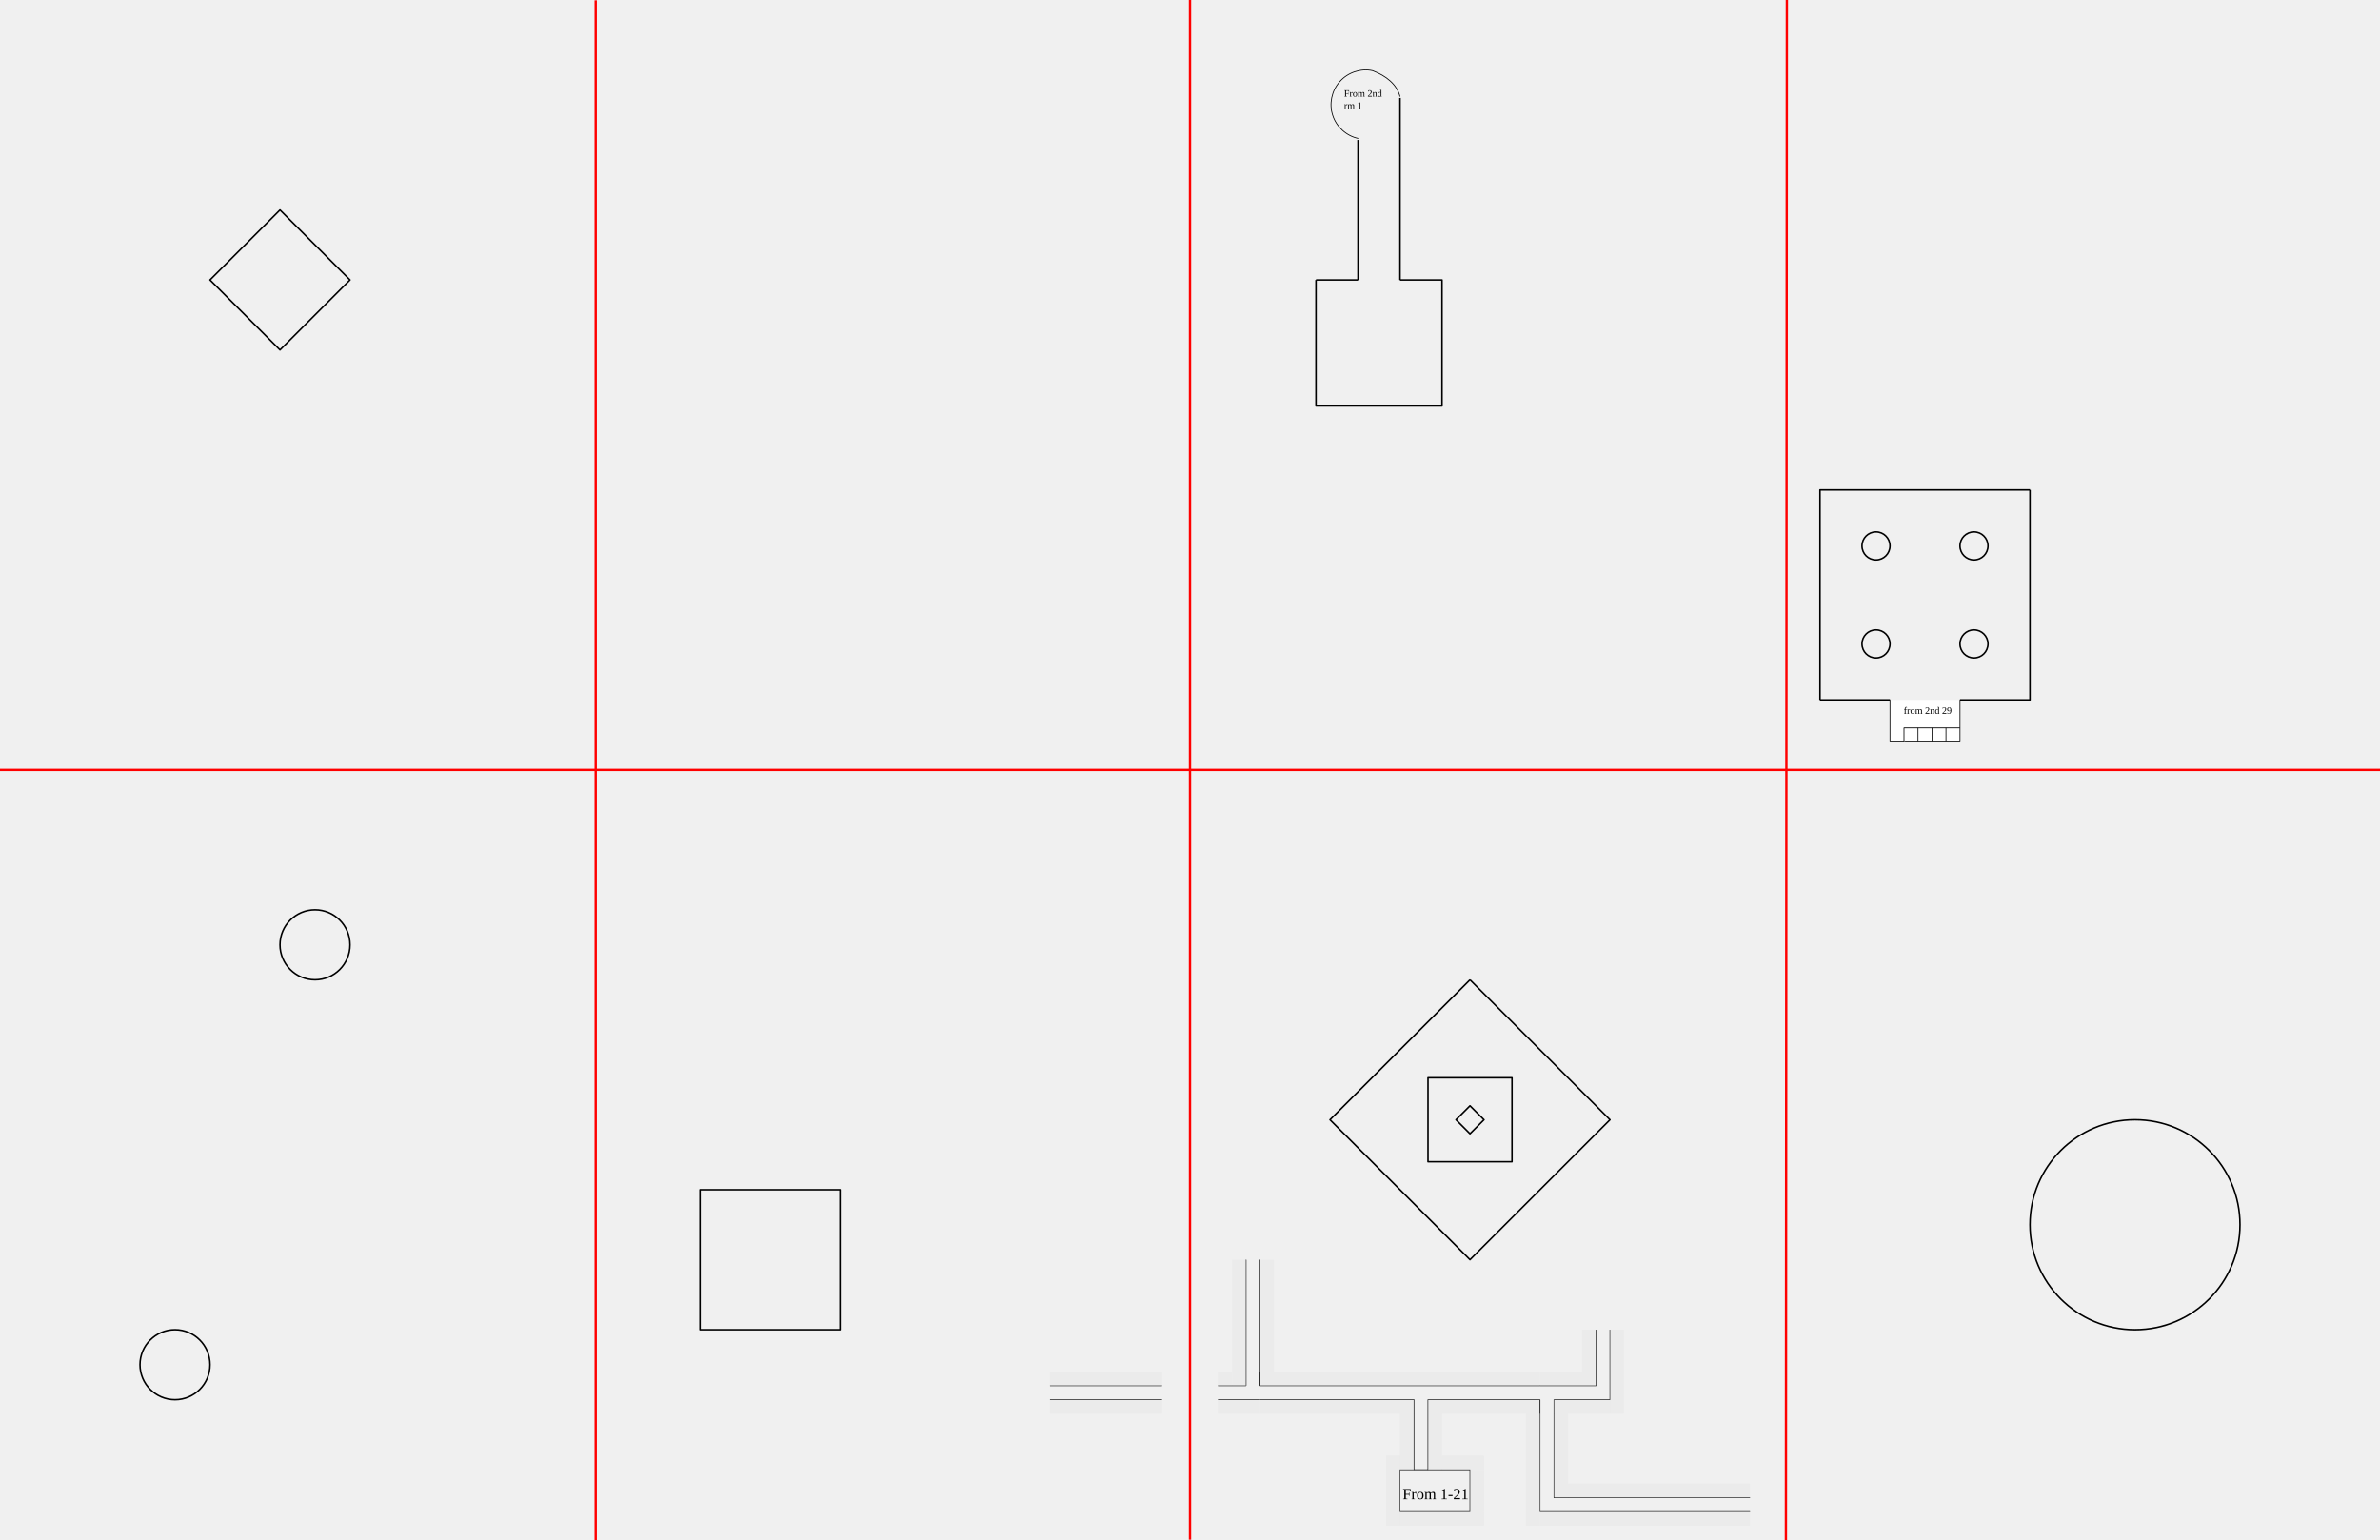
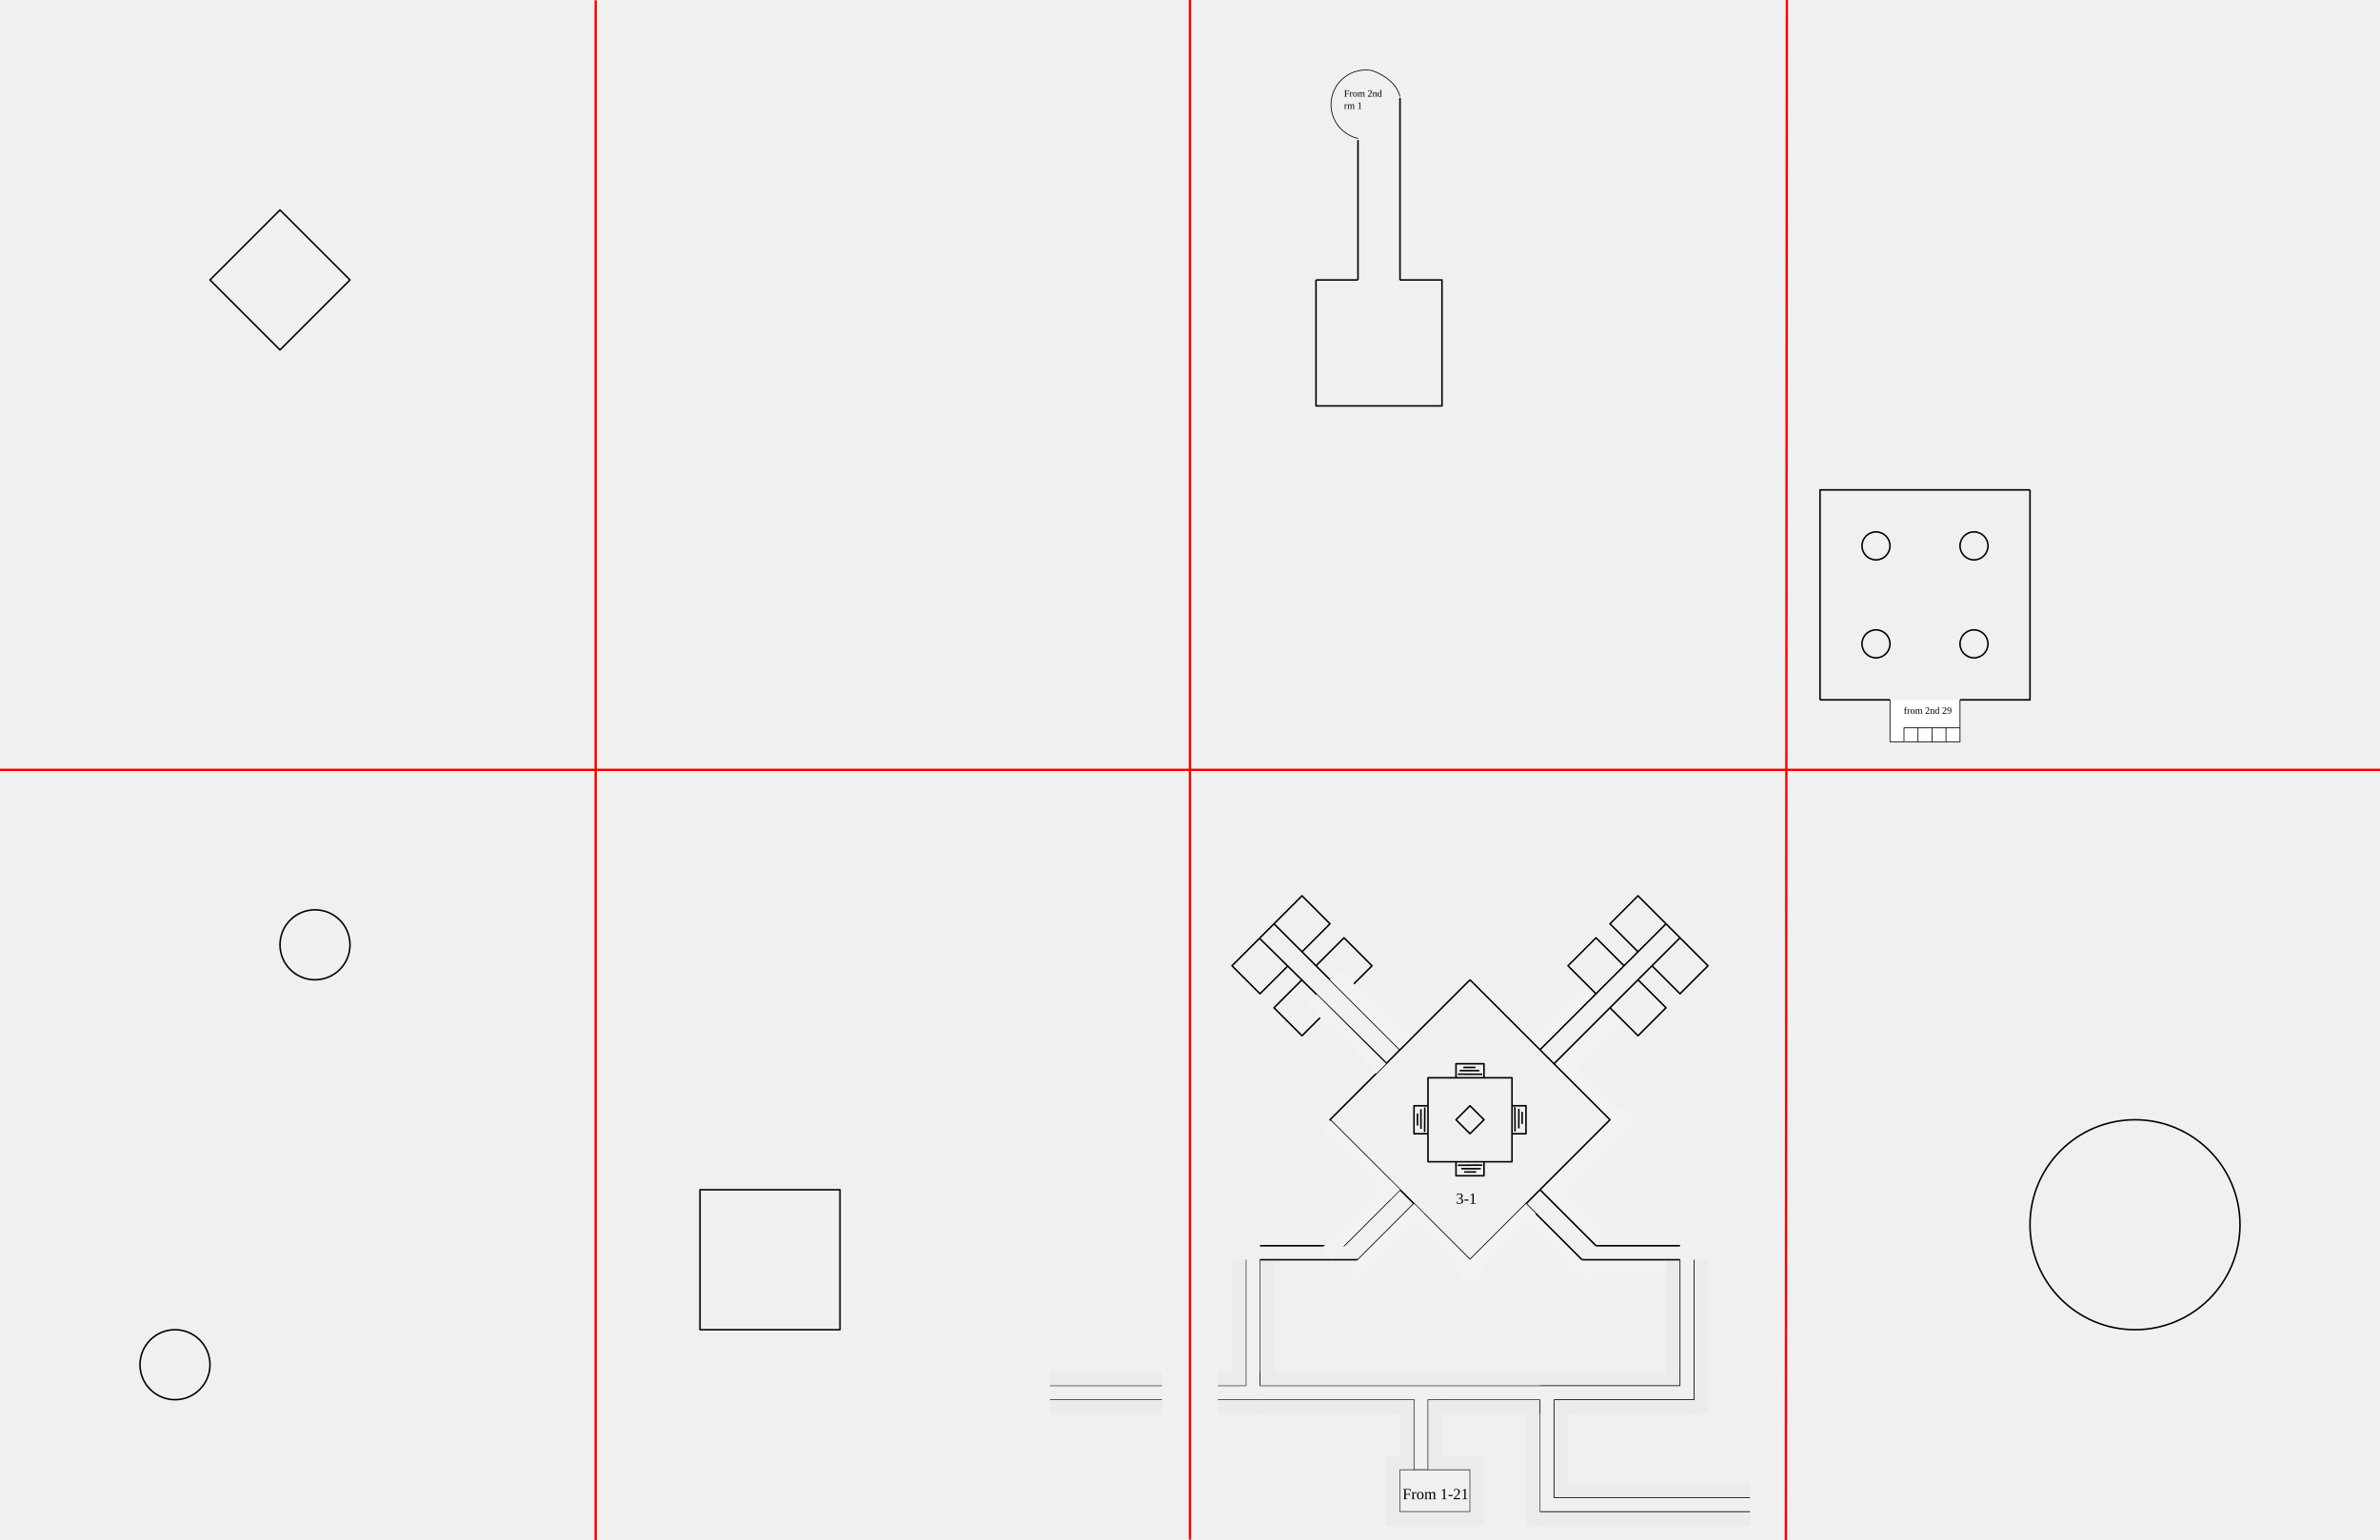
<svg xmlns="http://www.w3.org/2000/svg" width="34in" height="22in" viewBox="0 0 3060 1980" id="svg5764" version="1.1">
  <defs id="defs5766" />
  <g id="layer1" transform="translate(0,927.6378)">
+     <rect style="opacity:1;fill:#e6e6e6;fill-opacity:0.502;fill-rule:nonzero;stroke:none;stroke-width:1;stroke-linejoin:round;stroke-miterlimit:4;stroke-dasharray:none;stroke-dashoffset:0;stroke-opacity:1" id="rect5938" width="270" height="18" x="1980" y="1016.362" />
+     <rect style="opacity:1;fill:#e6e6e6;fill-opacity:0.502;fill-rule:nonzero;stroke:none;stroke-width:1;stroke-linejoin:round;stroke-miterlimit:4;stroke-dasharray:none;stroke-dashoffset:0;stroke-opacity:1" id="rect5940" width="234" height="18" x="2016" y="980.362" />
+     <rect style="opacity:1;fill:#e6e6e6;fill-opacity:0.502;fill-rule:nonzero;stroke:none;stroke-width:1;stroke-linejoin:round;stroke-miterlimit:4;stroke-dasharray:none;stroke-dashoffset:0;stroke-opacity:1" id="rect5933" width="18" height="108" x="1998" y="890.362" />
+     <rect style="opacity:1;fill:#e6e6e6;fill-opacity:0.502;fill-rule:nonzero;stroke:none;stroke-width:1;stroke-linejoin:round;stroke-miterlimit:4;stroke-dasharray:none;stroke-dashoffset:0;stroke-opacity:1" id="rect5929" width="180" height="18" x="1998" y="872.362" />
+     <rect style="opacity:1;fill:#e6e6e6;fill-opacity:0.502;fill-rule:nonzero;stroke:none;stroke-width:1;stroke-linejoin:round;stroke-miterlimit:4;stroke-dasharray:none;stroke-dashoffset:0;stroke-opacity:1" id="rect5923" width="180" height="18" x="1980" y="836.362" ry="0" />
+     <rect style="opacity:1;fill:#e6e6e6;fill-opacity:0.502;fill-rule:nonzero;stroke:none;stroke-width:1;stroke-linejoin:round;stroke-miterlimit:4;stroke-dasharray:none;stroke-dashoffset:0;stroke-opacity:1" id="rect5927" width="18" height="198" x="2178" y="692.362" />
+     <rect style="opacity:1;fill:#e6e6e6;fill-opacity:0.502;fill-rule:nonzero;stroke:none;stroke-width:1;stroke-linejoin:round;stroke-miterlimit:4;stroke-dasharray:none;stroke-dashoffset:0;stroke-opacity:1" id="rect5925" width="18" height="144" x="2142" y="692.362" />
+     <rect style="opacity:1;fill:#f2f2f2;fill-opacity:1;fill-rule:nonzero;stroke:none;stroke-width:2;stroke-linejoin:round;stroke-miterlimit:4;stroke-dasharray:none;stroke-dashoffset:0;stroke-opacity:1" id="rect4343-9" width="126" height="18" x="1827.285" y="-948.681" transform="matrix(0.7071068,0.7071068,-0.7071068,0.7071068,0,0)" />
+     <rect style="opacity:1;fill:#f2f2f2;fill-opacity:1;fill-rule:nonzero;stroke:none;stroke-width:2;stroke-linejoin:round;stroke-miterlimit:4;stroke-dasharray:none;stroke-dashoffset:0;stroke-opacity:1" id="rect4343" width="126" height="18" x="2016" y="692.362" />
+     <rect style="opacity:1;fill:#f2f2f2;fill-opacity:1;fill-rule:nonzero;stroke:none;stroke-width:2;stroke-linejoin:round;stroke-miterlimit:4;stroke-dasharray:none;stroke-dashoffset:0;stroke-opacity:1" id="rect4343-92" width="101.823" height="18" x="1826.006" y="-992.137" transform="matrix(0.7071068,0.7071068,-0.7071068,0.7071068,0,0)" />
+     <rect style="opacity:1;fill:#f2f2f2;fill-opacity:1;fill-rule:nonzero;stroke:none;stroke-width:2;stroke-linejoin:round;stroke-miterlimit:4;stroke-dasharray:none;stroke-dashoffset:0;stroke-opacity:1" id="rect4343-0" width="152.735" height="25.456" x="-1126.872" y="-1851.462" transform="matrix(-0.7071068,0.7071068,-0.7071068,-0.7071068,0,0)" />
+     <rect style="opacity:1;fill:#f2f2f2;fill-opacity:1;fill-rule:nonzero;stroke:none;stroke-width:2;stroke-linejoin:round;stroke-miterlimit:4;stroke-dasharray:none;stroke-dashoffset:0;stroke-opacity:1" id="rect4343-62" width="126" height="18" x="1724.182" y="-1119.416" transform="matrix(0.7071068,0.7071068,-0.7071068,0.7071068,0,0)" />
+     <rect style="opacity:1;fill:#f2f2f2;fill-opacity:1;fill-rule:nonzero;stroke:none;stroke-width:2;stroke-linejoin:round;stroke-miterlimit:4;stroke-dasharray:none;stroke-dashoffset:0;stroke-opacity:1" id="rect4343-02" width="100.544" height="25.456" x="-1203.24" y="-1749.638" transform="matrix(-0.7071068,0.7071068,-0.7071068,-0.7071068,0,0)" />
+     <rect style="opacity:1;fill:#f2f2f2;fill-opacity:1;fill-rule:nonzero;stroke:none;stroke-width:2;stroke-linejoin:round;stroke-miterlimit:4;stroke-dasharray:none;stroke-dashoffset:0;stroke-opacity:1" id="rect4343-37" width="101.823" height="18" x="-1203.24" y="-1698.727" transform="matrix(-0.7071068,0.7071068,-0.7071068,-0.7071068,0,0)" />
    <path style="opacity:1;fill:none;fill-opacity:1;fill-rule:nonzero;stroke:#ff0000;stroke-width:3;stroke-linejoin:round;stroke-miterlimit:4;stroke-dasharray:none;stroke-dashoffset:0;stroke-opacity:1" d="m 0,62.362 3060,0" id="path5782" />
    <path style="opacity:1;fill:none;fill-opacity:1;fill-rule:nonzero;stroke:#ff0000;stroke-width:3;stroke-linejoin:round;stroke-miterlimit:4;stroke-dasharray:none;stroke-dashoffset:0;stroke-opacity:1" d="m 765.88,-927.265 0,1980.511" id="path6584" />
    <path style="opacity:1;fill:none;fill-opacity:1;fill-rule:nonzero;stroke:#ff0000;stroke-width:3;stroke-linejoin:round;stroke-miterlimit:4;stroke-dasharray:none;stroke-dashoffset:0;stroke-opacity:1" d="m 1530,1052.362 0,-1980" id="path6586" />
    <path style="opacity:1;fill:none;fill-opacity:1;fill-rule:nonzero;stroke:#ff0000;stroke-width:3;stroke-linejoin:round;stroke-miterlimit:4;stroke-dasharray:none;stroke-dashoffset:0;stroke-opacity:1" d="m 2296.16,1053.611 1.249,-1981.344" id="path6590" />
    <path style="color:#000000;clip-rule:nonzero;display:inline;overflow:visible;visibility:visible;opacity:1;isolation:auto;mix-blend-mode:normal;color-interpolation:sRGB;color-interpolation-filters:linearRGB;solid-color:#000000;solid-opacity:1;fill:none;fill-opacity:1;fill-rule:nonzero;stroke:#000000;stroke-width:1;stroke-linecap:butt;stroke-linejoin:round;stroke-miterlimit:4;stroke-dasharray:none;stroke-dashoffset:0;stroke-opacity:1;color-rendering:auto;image-rendering:auto;shape-rendering:auto;text-rendering:auto;enable-background:accumulate" d="m 1746.325,-749.572 c -15.191,-3.188 -28.167,-14.943 -32.829,-29.748 -4.931,-14.725 -1.335,-31.872 9.095,-43.376 10.221,-11.692 26.837,-17.243 42.034,-14.051 17.586,6.576 31.502,17.708 35.374,33.427" id="path7303" />
    <text xml:space="preserve" style="font-style:normal;font-variant:normal;font-weight:normal;font-stretch:normal;font-size:12.5px;line-height:125%;font-family:'Liberation Serif';-inkscape-font-specification:'Liberation Serif, Normal';text-align:start;letter-spacing:0px;word-spacing:0px;writing-mode:lr-tb;text-anchor:start;display:inline;fill:#000000;fill-opacity:1;stroke:none;stroke-width:1px;stroke-linecap:butt;stroke-linejoin:miter;stroke-opacity:1" x="1728" y="-803.321" id="text4234">
      <tspan id="tspan4236" x="1728" y="-803.321">From 2nd</tspan>
      <tspan x="1728" y="-787.696" id="tspan9147">rm 1</tspan>
    </text>
    <path style="display:inline;opacity:1;fill:#ffffff;fill-opacity:1;fill-rule:nonzero;stroke:#000000;stroke-width:1;stroke-linejoin:round;stroke-miterlimit:4;stroke-dasharray:none;stroke-dashoffset:0;stroke-opacity:1" d="m 2430,-27.638 0,54 90,0 0,-54" id="path4210" />
    <path style="display:inline;opacity:1;fill:#ffffff;fill-opacity:1;fill-rule:nonzero;stroke:#000000;stroke-width:1;stroke-linejoin:round;stroke-miterlimit:4;stroke-dasharray:none;stroke-dashoffset:0;stroke-opacity:1" d="m 2448,26.362 0,-18 72,0" id="path4212" />
    <path style="display:inline;opacity:1;fill:#ffffff;fill-opacity:1;fill-rule:nonzero;stroke:#000000;stroke-width:1;stroke-linejoin:round;stroke-miterlimit:4;stroke-dasharray:none;stroke-dashoffset:0;stroke-opacity:1" d="m 2466,8.362 0,18" id="path4214" />
    <path style="display:inline;opacity:1;fill:#ffffff;fill-opacity:1;fill-rule:nonzero;stroke:#000000;stroke-width:1;stroke-linejoin:round;stroke-miterlimit:4;stroke-dasharray:none;stroke-dashoffset:0;stroke-opacity:1" d="m 2484,8.362 0,18" id="path4216" />
    <path style="display:inline;opacity:1;fill:#ffffff;fill-opacity:1;fill-rule:nonzero;stroke:#000000;stroke-width:1;stroke-linejoin:round;stroke-miterlimit:4;stroke-dasharray:none;stroke-dashoffset:0;stroke-opacity:1" d="m 2502,8.362 0,18" id="path4218" />
    <text xml:space="preserve" style="font-style:normal;font-variant:normal;font-weight:normal;font-stretch:normal;font-size:12.5px;line-height:125%;font-family:'Liberation Serif';-inkscape-font-specification:'Liberation Serif, Normal';text-align:start;letter-spacing:0px;word-spacing:0px;writing-mode:lr-tb;text-anchor:start;display:inline;fill:#000000;fill-opacity:1;stroke:none;stroke-width:1px;stroke-linecap:butt;stroke-linejoin:miter;stroke-opacity:1" x="2447.615" y="-9.76" id="text4220">
      <tspan id="tspan4222" x="2447.615" y="-9.76">from 2nd 29</tspan>
    </text>
    <path style="opacity:1;fill:none;fill-opacity:1;fill-rule:nonzero;stroke:#000000;stroke-width:2;stroke-linejoin:round;stroke-miterlimit:4;stroke-dasharray:none;stroke-dashoffset:0;stroke-opacity:1" d="m 1800,-801.638 0,234" id="path9149" />
    <path style="opacity:1;fill:none;fill-opacity:1;fill-rule:nonzero;stroke:#000000;stroke-width:2;stroke-linejoin:round;stroke-miterlimit:4;stroke-dasharray:none;stroke-dashoffset:0;stroke-opacity:1" d="m 1746,-747.638 0,180 0,0" id="path9151" />
    <path style="opacity:1;fill:none;fill-opacity:1;fill-rule:nonzero;stroke:#000000;stroke-width:2;stroke-linejoin:round;stroke-miterlimit:4;stroke-dasharray:none;stroke-dashoffset:0;stroke-opacity:1" d="m 2430,-27.638 -90,0" id="path9153" />
    <path style="opacity:1;fill:none;fill-opacity:1;fill-rule:nonzero;stroke:#000000;stroke-width:2;stroke-linejoin:round;stroke-miterlimit:4;stroke-dasharray:none;stroke-dashoffset:0;stroke-opacity:1" d="m 2520,-27.638 90,0 0,-270" id="path9155" />
    <path style="opacity:1;fill:none;fill-opacity:1;fill-rule:nonzero;stroke:#000000;stroke-width:2;stroke-linejoin:round;stroke-miterlimit:4;stroke-dasharray:none;stroke-dashoffset:0;stroke-opacity:1" d="m 2340,-27.638 0,-270 270,0" id="path9157" />
    <path style="opacity:1;fill:none;fill-opacity:1;fill-rule:nonzero;stroke:#000000;stroke-width:2;stroke-linejoin:round;stroke-miterlimit:4;stroke-dasharray:none;stroke-dashoffset:0;stroke-opacity:1" d="m 1746,-567.638 -54,0" id="path9159" />
    <path style="opacity:1;fill:none;fill-opacity:1;fill-rule:nonzero;stroke:#000000;stroke-width:2;stroke-linejoin:round;stroke-miterlimit:4;stroke-dasharray:none;stroke-dashoffset:0;stroke-opacity:1" d="m 1800,-567.638 54,0 0,162 -162,0 0,-162" id="path9161" />
    <circle style="opacity:1;fill:none;fill-opacity:1;fill-rule:nonzero;stroke:#000000;stroke-width:2;stroke-linejoin:round;stroke-miterlimit:4;stroke-dasharray:none;stroke-dashoffset:0;stroke-opacity:1" id="path9163" cx="2412" cy="-225.638" r="18" />
    <circle style="opacity:1;fill:none;fill-opacity:1;fill-rule:nonzero;stroke:#000000;stroke-width:2;stroke-linejoin:round;stroke-miterlimit:4;stroke-dasharray:none;stroke-dashoffset:0;stroke-opacity:1" id="path9163-3" cx="2412" cy="-99.638" r="18" />
    <circle style="opacity:1;fill:none;fill-opacity:1;fill-rule:nonzero;stroke:#000000;stroke-width:2;stroke-linejoin:round;stroke-miterlimit:4;stroke-dasharray:none;stroke-dashoffset:0;stroke-opacity:1" id="path9163-6" cx="2538" cy="-225.638" r="18" />
    <circle style="opacity:1;fill:none;fill-opacity:1;fill-rule:nonzero;stroke:#000000;stroke-width:2;stroke-linejoin:round;stroke-miterlimit:4;stroke-dasharray:none;stroke-dashoffset:0;stroke-opacity:1" id="path9163-6-7" cx="2538" cy="-99.638" r="18" />
    <path style="opacity:1;fill:none;fill-opacity:1;fill-rule:nonzero;stroke:#000000;stroke-width:2;stroke-linejoin:round;stroke-miterlimit:4;stroke-dasharray:none;stroke-dashoffset:0;stroke-opacity:1" d="m 1890,332.362 -180,180 180,180 180,-180 -180,-180" id="path9201" />
    <path style="opacity:1;fill:none;fill-opacity:1;fill-rule:nonzero;stroke:#000000;stroke-width:2;stroke-linejoin:round;stroke-miterlimit:4;stroke-dasharray:none;stroke-dashoffset:0;stroke-opacity:1" d="m 1944,512.362 0,-54 -108,0 0,108 108,0 z" id="path9203" />
    <path style="opacity:1;fill:none;fill-opacity:1;fill-rule:nonzero;stroke:#000000;stroke-width:2;stroke-linejoin:round;stroke-miterlimit:4;stroke-dasharray:none;stroke-dashoffset:0;stroke-opacity:1" d="m 1872,512.362 18,-18 18,18 -18,18 z" id="path9205" />
    <circle style="opacity:1;fill:none;fill-opacity:1;fill-rule:nonzero;stroke:#000000;stroke-width:2;stroke-linejoin:round;stroke-miterlimit:4;stroke-dasharray:none;stroke-dashoffset:0;stroke-opacity:1" id="path9207" cx="2745" cy="647.362" r="135" />
    <circle style="opacity:1;fill:none;fill-opacity:1;fill-rule:nonzero;stroke:#000000;stroke-width:2;stroke-linejoin:round;stroke-miterlimit:4;stroke-dasharray:none;stroke-dashoffset:0;stroke-opacity:1" id="path9209" cx="405" cy="287.362" r="45" />
    <path style="opacity:1;fill:none;fill-opacity:1;fill-rule:nonzero;stroke:#000000;stroke-width:2;stroke-linejoin:round;stroke-miterlimit:4;stroke-dasharray:none;stroke-dashoffset:0;stroke-opacity:1" d="m 360,-657.638 -90,90 90,90 90,-90 z" id="path9211" />
    <path style="opacity:1;fill:none;fill-opacity:1;fill-rule:nonzero;stroke:#000000;stroke-width:2;stroke-linejoin:round;stroke-miterlimit:4;stroke-dasharray:none;stroke-dashoffset:0;stroke-opacity:1" d="m 900,602.362 0,180 180,0 0,-180 z" id="path9213" />
    <circle style="opacity:1;fill:none;fill-opacity:1;fill-rule:nonzero;stroke:#000000;stroke-width:2;stroke-linejoin:round;stroke-miterlimit:4;stroke-dasharray:none;stroke-dashoffset:0;stroke-opacity:1" id="path9209-5" cx="225" cy="827.362" r="45" />
    <rect style="opacity:1;fill:none;fill-opacity:1;fill-rule:nonzero;stroke:#000000;stroke-width:1;stroke-linejoin:round;stroke-miterlimit:4;stroke-dasharray:none;stroke-dashoffset:0;stroke-opacity:1" id="rect3368" width="90" height="54" x="1800" y="962.362" />
    <text xml:space="preserve" style="font-style:normal;font-variant:normal;font-weight:normal;font-stretch:normal;font-size:20px;line-height:125%;font-family:'Liberation Serif';-inkscape-font-specification:'Liberation Serif, Normal';text-align:start;letter-spacing:0px;word-spacing:0px;writing-mode:lr-tb;text-anchor:start;fill:#000000;fill-opacity:1;stroke:none;stroke-width:1px;stroke-linecap:butt;stroke-linejoin:miter;stroke-opacity:1" x="1803.286" y="1000.335" id="text3370">
      <tspan id="tspan3372" x="1803.286" y="1000.335">From 1-21</tspan>
    </text>
    <path style="opacity:1;fill:none;fill-opacity:1;fill-rule:nonzero;stroke:#000000;stroke-width:1;stroke-linejoin:round;stroke-miterlimit:4;stroke-dasharray:none;stroke-dashoffset:0;stroke-opacity:1" d="m 1818,962.362 0,-90 -198,0" id="path3374" />
    <path style="opacity:1;fill:none;fill-opacity:1;fill-rule:nonzero;stroke:#000000;stroke-width:1;stroke-linejoin:round;stroke-miterlimit:4;stroke-dasharray:none;stroke-dashoffset:0;stroke-opacity:1" d="m 1836,962.362 0,-90 144,0" id="path3376" />
    <path style="opacity:1;fill:none;fill-opacity:1;fill-rule:nonzero;stroke:#000000;stroke-width:1;stroke-linejoin:round;stroke-miterlimit:4;stroke-dasharray:none;stroke-dashoffset:0;stroke-opacity:1" d="m 1620,854.362 360,0" id="path3378" />
    <rect style="opacity:1;fill:#e6e6e6;fill-opacity:0.502;fill-rule:nonzero;stroke:none;stroke-width:1;stroke-linejoin:round;stroke-miterlimit:4;stroke-dasharray:none;stroke-dashoffset:0;stroke-opacity:1" id="rect3380" width="360" height="18" x="1620" y="836.362" />
    <rect style="opacity:1;fill:#e6e6e6;fill-opacity:0.502;fill-rule:nonzero;stroke:none;stroke-width:1;stroke-linejoin:round;stroke-miterlimit:4;stroke-dasharray:none;stroke-dashoffset:0;stroke-opacity:1" id="rect5875" width="18" height="90" x="1836" y="872.362" />
    <rect style="opacity:1;fill:#e6e6e6;fill-opacity:0.502;fill-rule:nonzero;stroke:none;stroke-width:1;stroke-linejoin:round;stroke-miterlimit:4;stroke-dasharray:none;stroke-dashoffset:0;stroke-opacity:1" id="rect5877" width="126" height="18" x="1854" y="872.362" />
    <rect style="opacity:1;fill:#e6e6e6;fill-opacity:0.502;fill-rule:nonzero;stroke:none;stroke-width:1;stroke-linejoin:round;stroke-miterlimit:4;stroke-dasharray:none;stroke-dashoffset:0;stroke-opacity:1" id="rect5879" width="198" height="18" x="1620" y="872.362" />
    <rect style="opacity:1;fill:#e6e6e6;fill-opacity:0.502;fill-rule:nonzero;stroke:none;stroke-width:1;stroke-linejoin:round;stroke-miterlimit:4;stroke-dasharray:none;stroke-dashoffset:0;stroke-opacity:1" id="rect5881" width="18" height="72" x="1800" y="890.362" />
    <rect style="opacity:1;fill:#e6e6e6;fill-opacity:0.502;fill-rule:nonzero;stroke:none;stroke-width:1;stroke-linejoin:round;stroke-miterlimit:4;stroke-dasharray:none;stroke-dashoffset:0;stroke-opacity:1" id="rect5883" width="18" height="90" x="1782" y="944.362" />
    <rect style="opacity:1;fill:#e6e6e6;fill-opacity:0.502;fill-rule:nonzero;stroke:none;stroke-width:1;stroke-linejoin:round;stroke-miterlimit:4;stroke-dasharray:none;stroke-dashoffset:0;stroke-opacity:1" id="rect5885" width="108" height="18" x="1800" y="1016.362" />
    <rect style="opacity:1;fill:#e6e6e6;fill-opacity:0.502;fill-rule:nonzero;stroke:none;stroke-width:1;stroke-linejoin:round;stroke-miterlimit:4;stroke-dasharray:none;stroke-dashoffset:0;stroke-opacity:1" id="rect5887" width="18" height="54" x="1890" y="962.362" />
    <rect style="opacity:1;fill:#e6e6e6;fill-opacity:0.502;fill-rule:nonzero;stroke:none;stroke-width:1;stroke-linejoin:round;stroke-miterlimit:4;stroke-dasharray:none;stroke-dashoffset:0;stroke-opacity:1" id="rect5889" width="54" height="18" x="1854" y="944.362" />
    <path style="opacity:1;fill:none;fill-opacity:0.502;fill-rule:nonzero;stroke:#000000;stroke-width:1;stroke-linejoin:round;stroke-miterlimit:4;stroke-dasharray:none;stroke-dashoffset:0;stroke-opacity:1" d="m 1980,872.362 0,144 270,0" id="path5891" />
    <path style="opacity:1;fill:none;fill-opacity:0.502;fill-rule:nonzero;stroke:#000000;stroke-width:1;stroke-linejoin:round;stroke-miterlimit:4;stroke-dasharray:none;stroke-dashoffset:0;stroke-opacity:1" d="m 1998,872.362 0,126 252,0" id="path5893" />
    <path style="opacity:1;fill:none;fill-opacity:0.502;fill-rule:nonzero;stroke:#000000;stroke-width:1;stroke-linejoin:round;stroke-miterlimit:4;stroke-dasharray:none;stroke-dashoffset:0;stroke-opacity:1" d="m 1620,854.362 0,-162" id="path5895" />
    <path style="opacity:1;fill:none;fill-opacity:0.502;fill-rule:nonzero;stroke:#000000;stroke-width:1;stroke-linejoin:round;stroke-miterlimit:4;stroke-dasharray:none;stroke-dashoffset:0;stroke-opacity:1" d="m 1602,854.362 0,-162" id="path5897" />
    <path style="opacity:1;fill:none;fill-opacity:0.502;fill-rule:nonzero;stroke:#000000;stroke-width:1;stroke-linejoin:round;stroke-miterlimit:4;stroke-dasharray:none;stroke-dashoffset:0;stroke-opacity:1" d="m 1620,872.362 -54,0" id="path5899" />
    <path style="opacity:1;fill:none;fill-opacity:0.502;fill-rule:nonzero;stroke:#000000;stroke-width:1;stroke-linejoin:round;stroke-miterlimit:4;stroke-dasharray:none;stroke-dashoffset:0;stroke-opacity:1" d="m 1602,854.362 -36,0" id="path5901" />
    <path style="opacity:1;fill:none;fill-opacity:0.502;fill-rule:nonzero;stroke:#000000;stroke-width:1;stroke-linejoin:round;stroke-miterlimit:4;stroke-dasharray:none;stroke-dashoffset:0;stroke-opacity:1" d="m 1494,854.362 -144,0" id="path5903" />
    <path style="opacity:1;fill:none;fill-opacity:0.502;fill-rule:nonzero;stroke:#000000;stroke-width:1;stroke-linejoin:round;stroke-miterlimit:4;stroke-dasharray:none;stroke-dashoffset:0;stroke-opacity:1" d="m 1494,872.362 -144,0" id="path5905" />
-     <path style="opacity:1;fill:none;fill-opacity:0.502;fill-rule:nonzero;stroke:#000000;stroke-width:1;stroke-linejoin:round;stroke-miterlimit:4;stroke-dasharray:none;stroke-dashoffset:0;stroke-opacity:1" d="m 1998,872.362 72,0 0,-90" id="path5907" />
-     <path style="opacity:1;fill:none;fill-opacity:0.502;fill-rule:nonzero;stroke:#000000;stroke-width:1;stroke-linejoin:round;stroke-miterlimit:4;stroke-dasharray:none;stroke-dashoffset:0;stroke-opacity:1" d="m 1980,854.362 72,0 0,-72" id="path5909" />
+     <path style="opacity:1;fill:none;fill-opacity:0.502;fill-rule:nonzero;stroke:#000000;stroke-width:1;stroke-linejoin:round;stroke-miterlimit:4;stroke-dasharray:none;stroke-dashoffset:0;stroke-opacity:1" d="m 1998,872.362 180,0 0,-180" id="path5907" />
+     <path style="opacity:1;fill:none;fill-opacity:0.502;fill-rule:nonzero;stroke:#000000;stroke-width:1;stroke-linejoin:round;stroke-miterlimit:4;stroke-dasharray:none;stroke-dashoffset:0;stroke-opacity:1" d="m 1980,854.362 180,0 0,-162" id="path5909" />
    <rect style="opacity:1;fill:#e6e6e6;fill-opacity:0.502;fill-rule:nonzero;stroke:none;stroke-width:1;stroke-linejoin:round;stroke-miterlimit:4;stroke-dasharray:none;stroke-dashoffset:0;stroke-opacity:1" id="rect5911" width="54" height="18" x="1566" y="872.362" />
    <rect style="opacity:1;fill:#e6e6e6;fill-opacity:0.502;fill-rule:nonzero;stroke:none;stroke-width:1;stroke-linejoin:round;stroke-miterlimit:4;stroke-dasharray:none;stroke-dashoffset:0;stroke-opacity:1" id="rect5913" width="18" height="162" x="1584" y="692.362" />
    <rect style="opacity:1;fill:#e6e6e6;fill-opacity:0.502;fill-rule:nonzero;stroke:none;stroke-width:1;stroke-linejoin:round;stroke-miterlimit:4;stroke-dasharray:none;stroke-dashoffset:0;stroke-opacity:1" id="rect5915" width="18" height="144" x="1620" y="692.362" />
    <rect style="opacity:1;fill:#e6e6e6;fill-opacity:0.502;fill-rule:nonzero;stroke:none;stroke-width:1;stroke-linejoin:round;stroke-miterlimit:4;stroke-dasharray:none;stroke-dashoffset:0;stroke-opacity:1" id="rect5917" width="18" height="18" x="1566" y="836.362" />
    <rect style="opacity:1;fill:#e6e6e6;fill-opacity:0.502;fill-rule:nonzero;stroke:none;stroke-width:1;stroke-linejoin:round;stroke-miterlimit:4;stroke-dasharray:none;stroke-dashoffset:0;stroke-opacity:1" id="rect5919" width="144" height="18" x="1350" y="836.362" />
    <rect style="opacity:1;fill:#e6e6e6;fill-opacity:0.502;fill-rule:nonzero;stroke:none;stroke-width:1;stroke-linejoin:round;stroke-miterlimit:4;stroke-dasharray:none;stroke-dashoffset:0;stroke-opacity:1" id="rect5921" width="144" height="18" x="1350" y="872.362" />
-     <rect style="opacity:1;fill:#e6e6e6;fill-opacity:0.502;fill-rule:nonzero;stroke:none;stroke-width:1;stroke-linejoin:round;stroke-miterlimit:4;stroke-dasharray:none;stroke-dashoffset:0;stroke-opacity:1" id="rect5923" width="72" height="18" x="1980" y="836.362" />
-     <rect style="opacity:1;fill:#e6e6e6;fill-opacity:0.502;fill-rule:nonzero;stroke:none;stroke-width:1;stroke-linejoin:round;stroke-miterlimit:4;stroke-dasharray:none;stroke-dashoffset:0;stroke-opacity:1" id="rect5925" width="18" height="54" x="2034" y="782.362" />
-     <rect style="opacity:1;fill:#e6e6e6;fill-opacity:0.502;fill-rule:nonzero;stroke:none;stroke-width:1;stroke-linejoin:round;stroke-miterlimit:4;stroke-dasharray:none;stroke-dashoffset:0;stroke-opacity:1" id="rect5927" width="18" height="108" x="2070" y="782.362" />
-     <rect style="opacity:1;fill:#e6e6e6;fill-opacity:0.502;fill-rule:nonzero;stroke:none;stroke-width:1;stroke-linejoin:round;stroke-miterlimit:4;stroke-dasharray:none;stroke-dashoffset:0;stroke-opacity:1" id="rect5929" width="72" height="18" x="1998" y="872.362" />
    <rect style="opacity:1;fill:#e6e6e6;fill-opacity:0.502;fill-rule:nonzero;stroke:none;stroke-width:1;stroke-linejoin:round;stroke-miterlimit:4;stroke-dasharray:none;stroke-dashoffset:0;stroke-opacity:1" id="rect5931" width="18" height="144" x="1962" y="890.362" />
-     <rect style="opacity:1;fill:#e6e6e6;fill-opacity:0.502;fill-rule:nonzero;stroke:none;stroke-width:1;stroke-linejoin:round;stroke-miterlimit:4;stroke-dasharray:none;stroke-dashoffset:0;stroke-opacity:1" id="rect5933" width="18" height="108" x="1998" y="890.362" />
-     <rect style="opacity:1;fill:#e6e6e6;fill-opacity:0.502;fill-rule:nonzero;stroke:none;stroke-width:1;stroke-linejoin:round;stroke-miterlimit:4;stroke-dasharray:none;stroke-dashoffset:0;stroke-opacity:1" id="rect5938" width="270" height="18" x="1980" y="1016.362" />
-     <rect style="opacity:1;fill:#e6e6e6;fill-opacity:0.502;fill-rule:nonzero;stroke:none;stroke-width:1;stroke-linejoin:round;stroke-miterlimit:4;stroke-dasharray:none;stroke-dashoffset:0;stroke-opacity:1" id="rect5940" width="234" height="18" x="2016" y="980.362" />
+     <path style="opacity:1;fill:none;fill-opacity:1;fill-rule:nonzero;stroke:#000000;stroke-width:2;stroke-linejoin:round;stroke-miterlimit:4;stroke-dasharray:none;stroke-dashoffset:0;stroke-opacity:1" d="M 1781.789,438.993 1619.527,279.133" id="path3407" />
+     <path style="opacity:1;fill:none;fill-opacity:1;fill-rule:nonzero;stroke:#000000;stroke-width:2;stroke-linejoin:round;stroke-miterlimit:4;stroke-dasharray:none;stroke-dashoffset:0;stroke-opacity:1" d="m 1800,422.362 -162,-162" id="path4211" />
+     <path style="opacity:1;fill:none;fill-opacity:1;fill-rule:nonzero;stroke:#000000;stroke-width:2;stroke-linejoin:round;stroke-miterlimit:4;stroke-dasharray:none;stroke-dashoffset:0;stroke-opacity:1" d="m 1728,350.362 36,-36 -36,-36 -36,36" id="path4213" />
+     <path style="opacity:1;fill:none;fill-opacity:1;fill-rule:nonzero;stroke:#000000;stroke-width:2;stroke-linejoin:round;stroke-miterlimit:4;stroke-dasharray:none;stroke-dashoffset:0;stroke-opacity:1" d="m 1710,368.362 -36,36 -36,-36 36,-36" id="path4215" />
+     <path style="opacity:1;fill:none;fill-opacity:1;fill-rule:nonzero;stroke:#000000;stroke-width:2;stroke-linejoin:round;stroke-miterlimit:4;stroke-dasharray:none;stroke-dashoffset:0;stroke-opacity:1" d="m 1674,296.362 36,-36 -36,-36 -36,36" id="path4217" />
+     <path style="opacity:1;fill:none;fill-opacity:1;fill-rule:nonzero;stroke:#000000;stroke-width:2;stroke-linejoin:round;stroke-miterlimit:4;stroke-dasharray:none;stroke-dashoffset:0;stroke-opacity:1" d="m 1656,314.362 -36,36 -36,-36 36,-36" id="path4221" />
+     <path style="opacity:1;fill:none;fill-opacity:1;fill-rule:nonzero;stroke:#000000;stroke-width:2;stroke-linejoin:round;stroke-miterlimit:4;stroke-dasharray:none;stroke-dashoffset:0;stroke-opacity:1" d="m 1620,278.362 18,-18" id="path4223" />
+     <path style="opacity:1;fill:none;fill-opacity:1;fill-rule:nonzero;stroke:#000000;stroke-width:2;stroke-linejoin:round;stroke-miterlimit:4;stroke-dasharray:none;stroke-dashoffset:0;stroke-opacity:1" d="m 1980,422.362 162,-162" id="path4225" />
+     <path style="opacity:1;fill:none;fill-opacity:1;fill-rule:nonzero;stroke:#000000;stroke-width:2;stroke-linejoin:round;stroke-miterlimit:4;stroke-dasharray:none;stroke-dashoffset:0;stroke-opacity:1" d="m 1998,440.362 162,-162" id="path4227" />
+     <path style="opacity:1;fill:none;fill-opacity:1;fill-rule:nonzero;stroke:#000000;stroke-width:2;stroke-linejoin:round;stroke-miterlimit:4;stroke-dasharray:none;stroke-dashoffset:0;stroke-opacity:1" d="m 2052,350.362 -36,-36 36,-36 36,36" id="path4229" />
+     <path style="opacity:1;fill:none;fill-opacity:1;fill-rule:nonzero;stroke:#000000;stroke-width:2;stroke-linejoin:round;stroke-miterlimit:4;stroke-dasharray:none;stroke-dashoffset:0;stroke-opacity:1" d="m 2142,260.362 -36,-36 -36,36 36,36" id="path4231" />
+     <path style="opacity:1;fill:none;fill-opacity:1;fill-rule:nonzero;stroke:#000000;stroke-width:2;stroke-linejoin:round;stroke-miterlimit:4;stroke-dasharray:none;stroke-dashoffset:0;stroke-opacity:1" d="m 2160,278.362 36,36 -36,36 -36,-36" id="path4233" />
+     <path style="opacity:1;fill:none;fill-opacity:1;fill-rule:nonzero;stroke:#000000;stroke-width:2;stroke-linejoin:round;stroke-miterlimit:4;stroke-dasharray:none;stroke-dashoffset:0;stroke-opacity:1" d="m 2106,332.362 36,36 -36,36 -36,-36" id="path4235" />
+     <path style="opacity:1;fill:none;fill-opacity:1;fill-rule:nonzero;stroke:#000000;stroke-width:2;stroke-linejoin:round;stroke-miterlimit:4;stroke-dasharray:none;stroke-dashoffset:0;stroke-opacity:1" d="m 2142,260.362 18,18" id="path4237" />
+     <path style="opacity:1;fill:none;fill-opacity:1;fill-rule:nonzero;stroke:#000000;stroke-width:2;stroke-linejoin:round;stroke-miterlimit:4;stroke-dasharray:none;stroke-dashoffset:0;stroke-opacity:1" d="m 1800,602.362 -72,72" id="path4239" />
+     <path style="opacity:1;fill:none;fill-opacity:1;fill-rule:nonzero;stroke:#000000;stroke-width:2;stroke-linejoin:round;stroke-miterlimit:4;stroke-dasharray:none;stroke-dashoffset:0;stroke-opacity:1" d="m 1818,620.362 -72,72" id="path4241" />
+     <path style="opacity:1;fill:none;fill-opacity:1;fill-rule:nonzero;stroke:#000000;stroke-width:2;stroke-linejoin:round;stroke-miterlimit:4;stroke-dasharray:none;stroke-dashoffset:0;stroke-opacity:1" d="m 1980,602.362 72,72" id="path4243" />
+     <path style="opacity:1;fill:none;fill-opacity:1;fill-rule:nonzero;stroke:#000000;stroke-width:2;stroke-linejoin:round;stroke-miterlimit:4;stroke-dasharray:none;stroke-dashoffset:0;stroke-opacity:1" d="m 1962,620.362 72,72" id="path4245" />
+     <path style="opacity:1;fill:none;fill-opacity:1;fill-rule:nonzero;stroke:#000000;stroke-width:2;stroke-linejoin:round;stroke-miterlimit:4;stroke-dasharray:none;stroke-dashoffset:0;stroke-opacity:1" d="m 1620,692.362 126,0" id="path4247" />
+     <path style="opacity:1;fill:none;fill-opacity:1;fill-rule:nonzero;stroke:#000000;stroke-width:2;stroke-linejoin:round;stroke-miterlimit:4;stroke-dasharray:none;stroke-dashoffset:0;stroke-opacity:1" d="m 2034,692.362 126,0" id="path4249" />
+     <path style="opacity:1;fill:none;fill-opacity:1;fill-rule:nonzero;stroke:#000000;stroke-width:2;stroke-linejoin:round;stroke-miterlimit:4;stroke-dasharray:none;stroke-dashoffset:0;stroke-opacity:1" d="m 2052,674.362 108,0" id="path4251" />
+     <path style="opacity:1;fill:none;fill-opacity:1;fill-rule:nonzero;stroke:#000000;stroke-width:2;stroke-linejoin:round;stroke-miterlimit:4;stroke-dasharray:none;stroke-dashoffset:0;stroke-opacity:1" d="m 1728,674.362 -108,0" id="path4253" />
+     <path style="opacity:1;fill:none;fill-opacity:1;fill-rule:nonzero;stroke:#000000;stroke-width:2;stroke-linejoin:round;stroke-miterlimit:4;stroke-dasharray:none;stroke-dashoffset:0;stroke-opacity:1" d="m 1944,494.362 18,0 0,36 -18,0" id="path4255" />
+     <path style="opacity:1;fill:none;fill-opacity:1;fill-rule:nonzero;stroke:#000000;stroke-width:2;stroke-linejoin:round;stroke-miterlimit:4;stroke-dasharray:none;stroke-dashoffset:0;stroke-opacity:1" d="m 1872,566.362 0,18 36,0 0,-18" id="path4257" />
+     <path style="opacity:1;fill:none;fill-opacity:1;fill-rule:nonzero;stroke:#000000;stroke-width:2;stroke-linejoin:round;stroke-miterlimit:4;stroke-dasharray:none;stroke-dashoffset:0;stroke-opacity:1" d="m 1836,530.362 -18,0 0,-36 18,0" id="path4259" />
+     <path style="opacity:1;fill:none;fill-opacity:1;fill-rule:nonzero;stroke:#000000;stroke-width:2;stroke-linejoin:round;stroke-miterlimit:4;stroke-dasharray:none;stroke-dashoffset:0;stroke-opacity:1" d="m 1872,458.362 0,-18 36,0 0,18" id="path4261" />
+     <path style="opacity:1;fill:none;fill-opacity:1;fill-rule:nonzero;stroke:#000000;stroke-width:2;stroke-linejoin:round;stroke-miterlimit:4;stroke-dasharray:none;stroke-dashoffset:0;stroke-opacity:1" d="m 1947.665,496.025 0.243,31.413" id="path4263" />
+     <path style="opacity:1;fill:none;fill-opacity:1;fill-rule:nonzero;stroke:#000000;stroke-width:2;stroke-linejoin:round;stroke-miterlimit:4;stroke-dasharray:none;stroke-dashoffset:0;stroke-opacity:1" d="m 1952.819,498.269 -0.061,25.227" id="path4265" />
+     <path style="opacity:1;fill:none;fill-opacity:1;fill-rule:nonzero;stroke:#000000;stroke-width:2;stroke-linejoin:round;stroke-miterlimit:4;stroke-dasharray:none;stroke-dashoffset:0;stroke-opacity:1" d="m 1957.004,502.211 0,15.464" id="path4267" />
+     <g id="g4298" transform="translate(-37.11339,1.273499)">
+       <path id="path4263-3" d="m 1911.461,452.484 31.413,0.121" style="opacity:1;fill:none;fill-opacity:1;fill-rule:nonzero;stroke:#000000;stroke-width:2;stroke-linejoin:round;stroke-miterlimit:4;stroke-dasharray:none;stroke-dashoffset:0;stroke-opacity:1" />
+       <path id="path4265-6" d="m 1913.826,447.875 25.227,0.061" style="opacity:1;fill:none;fill-opacity:1;fill-rule:nonzero;stroke:#000000;stroke-width:2;stroke-linejoin:round;stroke-miterlimit:4;stroke-dasharray:none;stroke-dashoffset:0;stroke-opacity:1" />
+       <path id="path4267-7" d="m 1918.617,443.812 15.464,0" style="opacity:1;fill:none;fill-opacity:1;fill-rule:nonzero;stroke:#000000;stroke-width:2;stroke-linejoin:round;stroke-miterlimit:4;stroke-dasharray:none;stroke-dashoffset:0;stroke-opacity:1" />
+     </g>
+     <path style="opacity:1;fill:none;fill-opacity:1;fill-rule:nonzero;stroke:#000000;stroke-width:2;stroke-linejoin:round;stroke-miterlimit:4;stroke-dasharray:none;stroke-dashoffset:0;stroke-opacity:1" d="m 1905.761,570.676 -31.413,0.243" id="path4263-5" />
+     <path style="opacity:1;fill:none;fill-opacity:1;fill-rule:nonzero;stroke:#000000;stroke-width:2;stroke-linejoin:round;stroke-miterlimit:4;stroke-dasharray:none;stroke-dashoffset:0;stroke-opacity:1" d="m 1903.941,575.346 -25.227,-0.061" id="path4265-3" />
+     <path style="opacity:1;fill:none;fill-opacity:1;fill-rule:nonzero;stroke:#000000;stroke-width:2;stroke-linejoin:round;stroke-miterlimit:4;stroke-dasharray:none;stroke-dashoffset:0;stroke-opacity:1" d="m 1897.877,579.53 -15.464,0" id="path4267-5" />
+     <path style="opacity:1;fill:none;fill-opacity:1;fill-rule:nonzero;stroke:#000000;stroke-width:2;stroke-linejoin:round;stroke-miterlimit:4;stroke-dasharray:none;stroke-dashoffset:0;stroke-opacity:1" d="m 1831.898,496.51 -0.243,31.413" id="path4263-6" />
+     <path style="opacity:1;fill:none;fill-opacity:1;fill-rule:nonzero;stroke:#000000;stroke-width:2;stroke-linejoin:round;stroke-miterlimit:4;stroke-dasharray:none;stroke-dashoffset:0;stroke-opacity:1" d="m 1826.864,498.815 0.061,25.227" id="path4265-2" />
+     <path style="opacity:1;fill:none;fill-opacity:1;fill-rule:nonzero;stroke:#000000;stroke-width:2;stroke-linejoin:round;stroke-miterlimit:4;stroke-dasharray:none;stroke-dashoffset:0;stroke-opacity:1" d="m 1822.498,504.333 0,15.464" id="path4267-9" />
+     <text xml:space="preserve" style="font-style:normal;font-variant:normal;font-weight:normal;font-stretch:normal;font-size:20px;line-height:125%;font-family:'Liberation Serif';-inkscape-font-specification:'Liberation Serif, Normal';text-align:start;letter-spacing:0px;word-spacing:0px;writing-mode:lr-tb;text-anchor:start;fill:#000000;fill-opacity:1;stroke:none;stroke-width:1px;stroke-linecap:butt;stroke-linejoin:miter;stroke-opacity:1" x="1872" y="620.362" id="text4339">
+       <tspan id="tspan4341" x="1872" y="620.362">3-1</tspan>
+     </text>
+     <rect style="opacity:1;fill:#f2f2f2;fill-opacity:1;fill-rule:nonzero;stroke:none;stroke-width:2;stroke-linejoin:round;stroke-miterlimit:4;stroke-dasharray:none;stroke-dashoffset:0;stroke-opacity:1" id="rect4343-3" width="126" height="18" x="-948.681" y="-1844.006" transform="matrix(-0.7071068,0.7071068,-0.7071068,-0.7071068,0,0)" />
+     <rect style="opacity:1;fill:#f2f2f2;fill-opacity:1;fill-rule:nonzero;stroke:none;stroke-width:2;stroke-linejoin:round;stroke-miterlimit:4;stroke-dasharray:none;stroke-dashoffset:0;stroke-opacity:1" id="rect4343-6" width="126" height="18" x="1725.462" y="-846.858" transform="matrix(0.7071068,0.7071068,-0.7071068,0.7071068,0,0)" />
+     <rect style="opacity:1;fill:#f2f2f2;fill-opacity:1;fill-rule:nonzero;stroke:none;stroke-width:2;stroke-linejoin:round;stroke-miterlimit:4;stroke-dasharray:none;stroke-dashoffset:0;stroke-opacity:1" id="rect4343-61" width="126" height="18" x="1572.727" y="-846.858" transform="matrix(0.7071068,0.7071068,-0.7071068,0.7071068,0,0)" />
+     <rect style="opacity:1;fill:#f2f2f2;fill-opacity:1;fill-rule:nonzero;stroke:none;stroke-width:2;stroke-linejoin:round;stroke-miterlimit:4;stroke-dasharray:none;stroke-dashoffset:0;stroke-opacity:1" id="rect4343-8" width="126" height="18" x="-846.858" y="-1742.182" transform="matrix(-0.7071068,0.7071068,-0.7071068,-0.7071068,0,0)" />
+     <rect style="opacity:1;fill:#f2f2f2;fill-opacity:1;fill-rule:nonzero;stroke:none;stroke-width:2;stroke-linejoin:round;stroke-miterlimit:4;stroke-dasharray:none;stroke-dashoffset:0;stroke-opacity:1" id="rect4343-7" width="126" height="18" x="-846.858" y="-1698.727" transform="matrix(-0.7071068,0.7071068,-0.7071068,-0.7071068,0,0)" />
+     <rect style="opacity:1;fill:#f2f2f2;fill-opacity:1;fill-rule:nonzero;stroke:none;stroke-width:2;stroke-linejoin:round;stroke-miterlimit:4;stroke-dasharray:none;stroke-dashoffset:0;stroke-opacity:1" id="rect4343-5" width="126" height="18" x="1444.168" y="-992.137" transform="matrix(0.7071068,0.7071068,-0.7071068,0.7071068,0,0)" />
+     <rect style="opacity:1;fill:#f2f2f2;fill-opacity:1;fill-rule:nonzero;stroke:none;stroke-width:2;stroke-linejoin:round;stroke-miterlimit:4;stroke-dasharray:none;stroke-dashoffset:0;stroke-opacity:1" id="rect4343-922" width="126" height="18" x="-1571.447" y="930.681" transform="matrix(-0.7071068,-0.7071068,0.7071068,-0.7071068,0,0)" />
  </g>
</svg>
